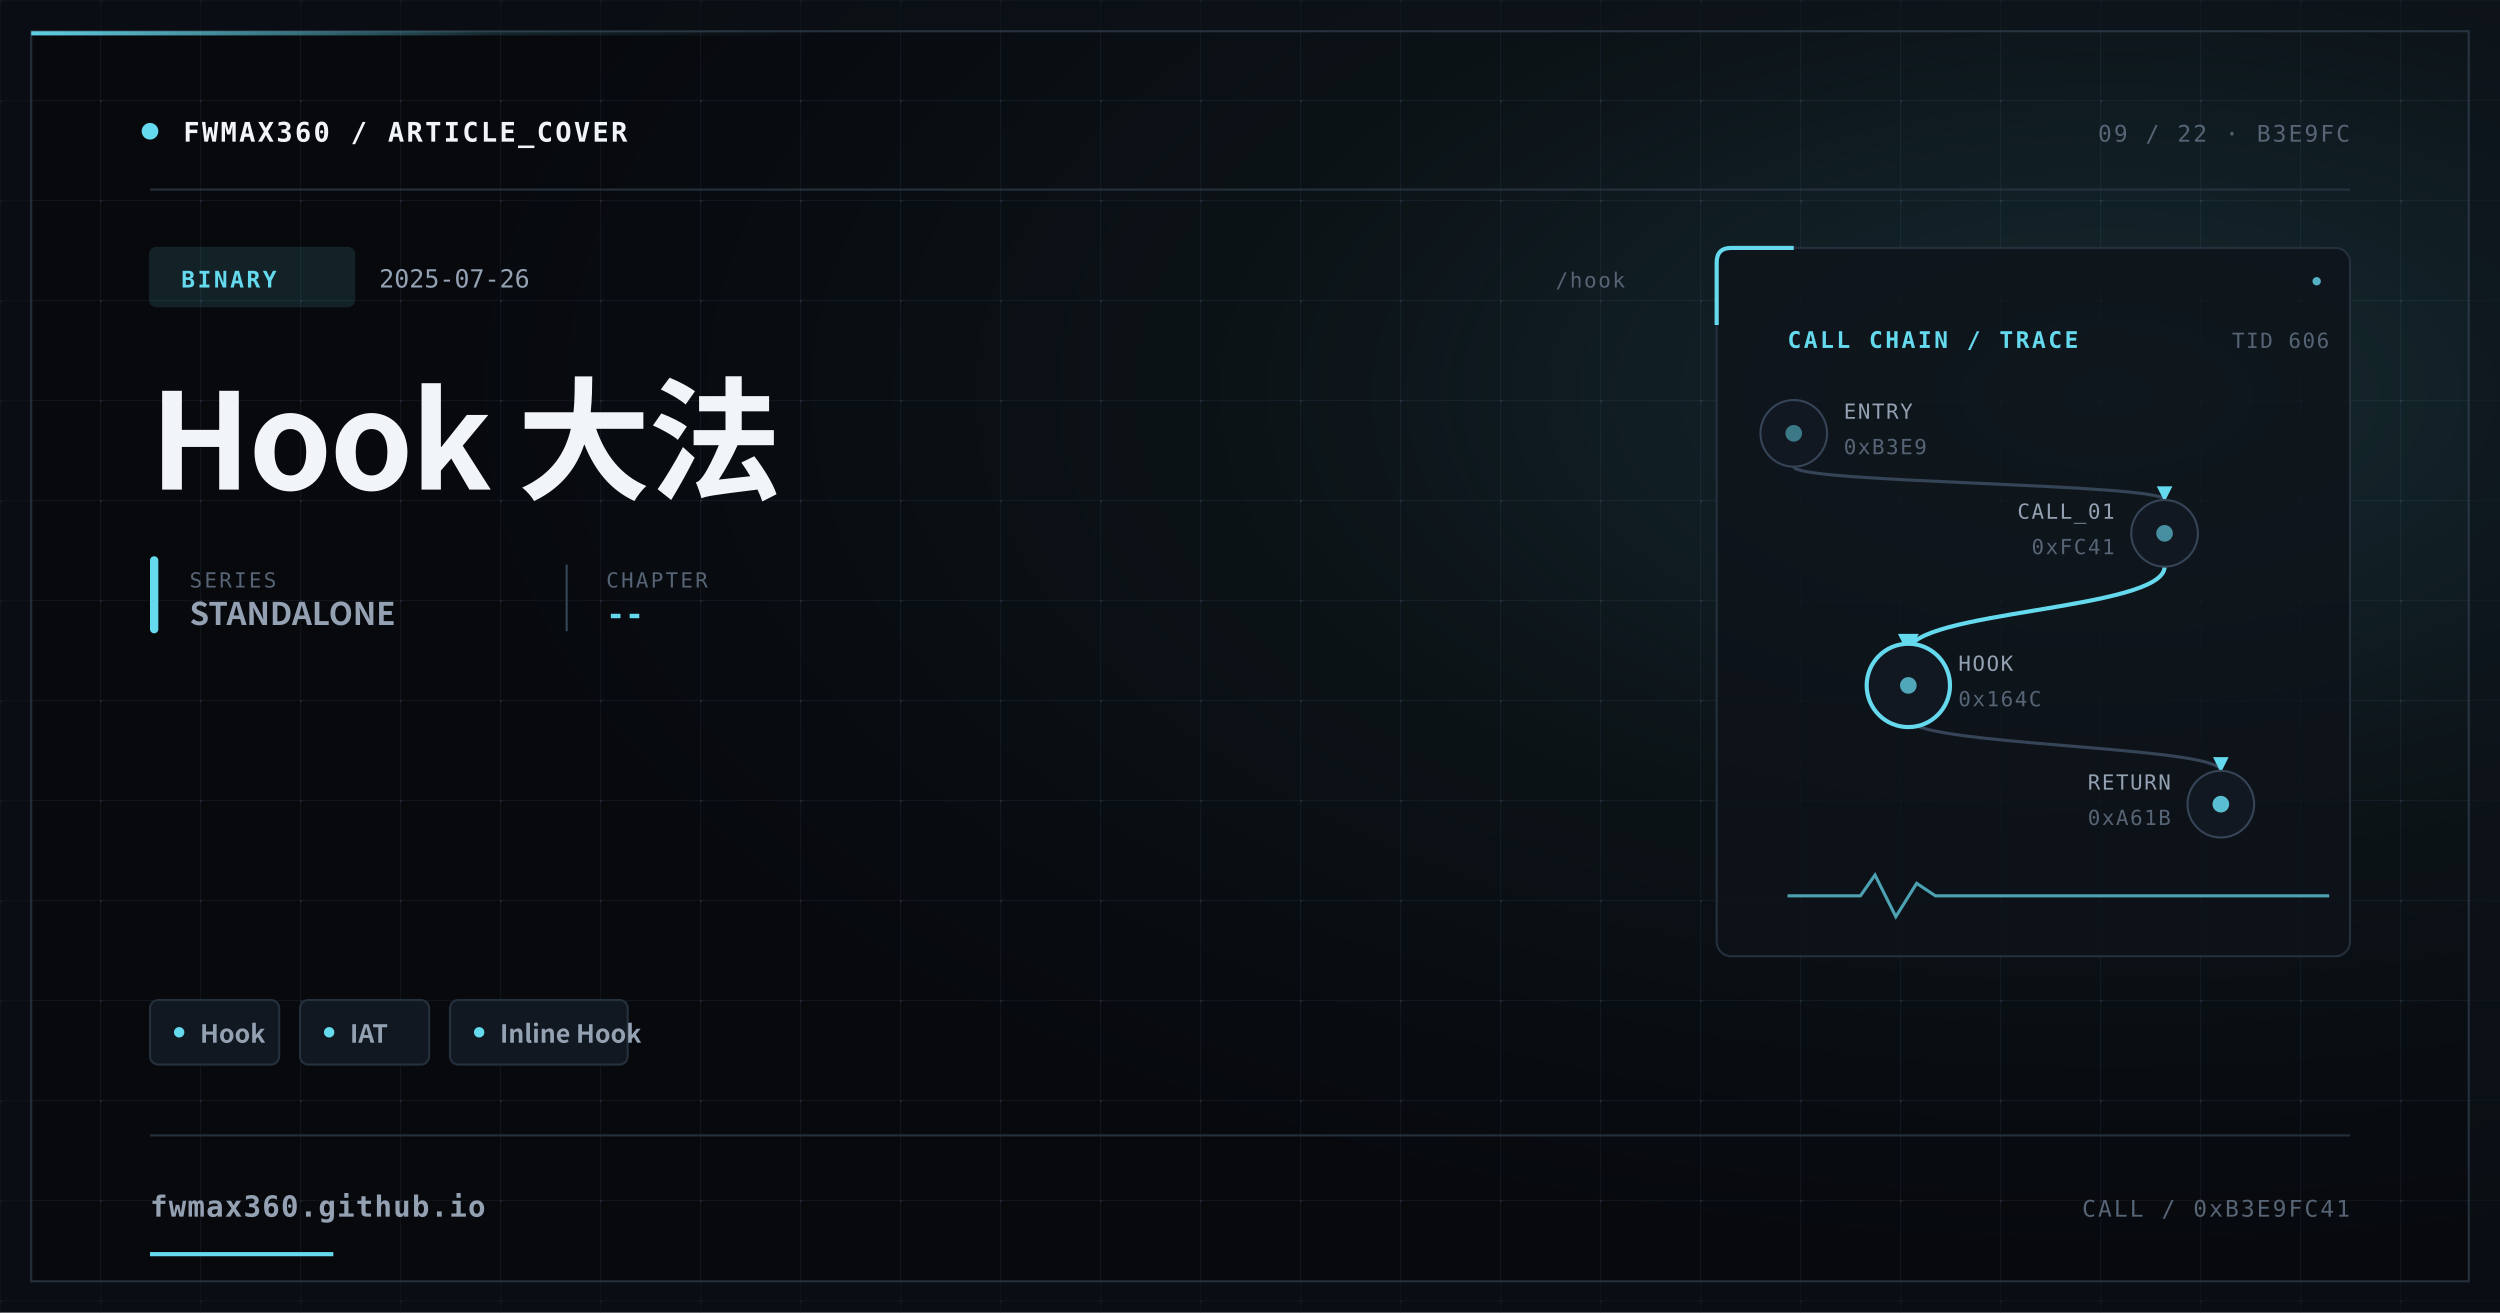
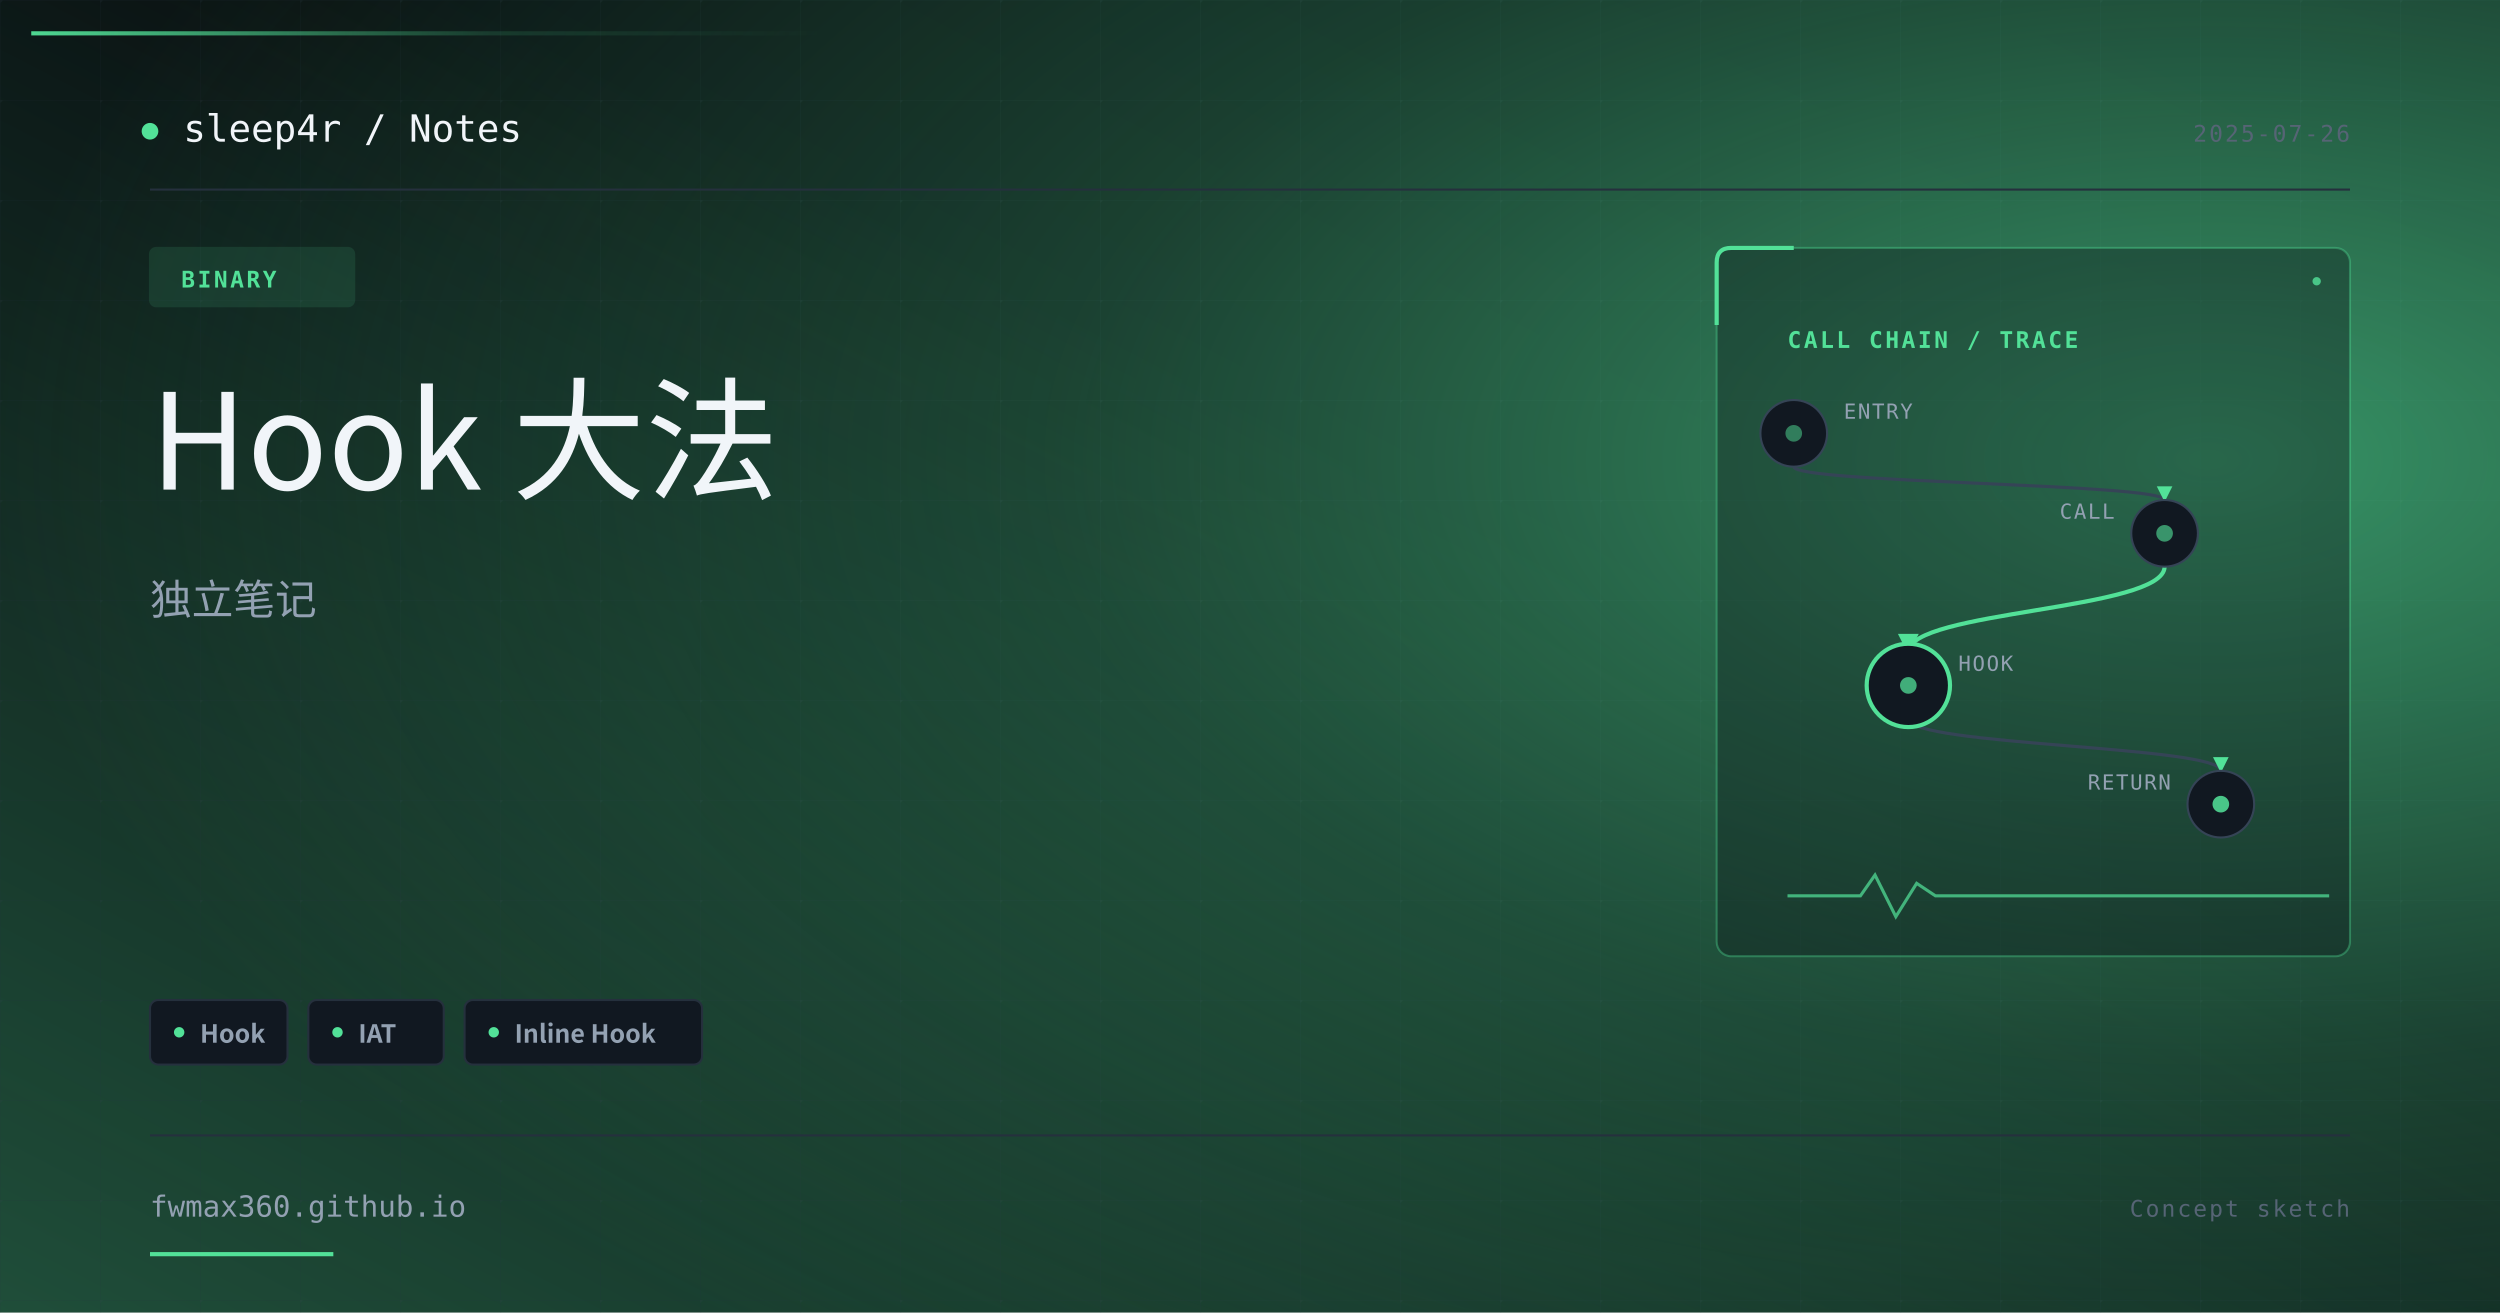
<svg xmlns="http://www.w3.org/2000/svg" width="1200" height="630" viewBox="0 0 1200 630" role="img" aria-labelledby="cover-title cover-desc">
  <defs>
    <pattern id="grid" width="48" height="48" patternUnits="userSpaceOnUse">
      <path d="M 48 0 L 0 0 0 48" fill="none" stroke="#25303d" stroke-width="1" opacity="0.42" />
      <circle cx="0" cy="0" r="1.25" fill="#354456" opacity="0.58" />
    </pattern>
-     <radialGradient id="glow" cx="84%" cy="30%" r="66%">
-       <stop offset="0" stop-color="#65d9ed" stop-opacity="0.16" />
-       <stop offset="0.52" stop-color="#65d9ed" stop-opacity="0.045" />
-       <stop offset="1" stop-color="#65d9ed" stop-opacity="0" />
+     <radialGradient id="glow" cx="88%" cy="35%" r="88%">
+       <stop offset="0" stop-color="#52e198" stop-opacity="0.64" />
+       <stop offset="0.52" stop-color="#52e198" stop-opacity="0.24" />
+       <stop offset="1" stop-color="#52e198" stop-opacity="0" />
    </radialGradient>
+     <linearGradient id="wash" x1="0" y1="1" x2="1" y2="0">
+       <stop offset="0" stop-color="#52e198" stop-opacity="0.32" />
+       <stop offset="0.6" stop-color="#52e198" stop-opacity="0.025" />
+       <stop offset="1" stop-color="#52e198" stop-opacity="0" />
+     </linearGradient>
    <linearGradient id="rail" x1="0" y1="0" x2="1" y2="0">
-       <stop offset="0" stop-color="#65d9ed" stop-opacity="0.95" />
-       <stop offset="0.58" stop-color="#65d9ed" stop-opacity="0.14" />
-       <stop offset="1" stop-color="#65d9ed" stop-opacity="0" />
+       <stop offset="0" stop-color="#52e198" stop-opacity="0.95" />
+       <stop offset="0.58" stop-color="#52e198" stop-opacity="0.14" />
+       <stop offset="1" stop-color="#52e198" stop-opacity="0" />
    </linearGradient>
    <marker id="arrow" viewBox="0 0 8 8" refX="7" refY="4" markerWidth="5" markerHeight="5" orient="auto-start-reverse">
-       <path d="M 0 0 L 8 4 L 0 8 z" fill="#65d9ed" />
+       <path d="M 0 0 L 8 4 L 0 8 z" fill="#52e198" />
    </marker>
    <style>
      .mono { font-family: 'JetBrains Mono', 'SFMono-Regular', Menlo, Consolas, monospace; }
-       .sans { font-family: 'Hiragino Sans GB', 'PingFang SC', 'Microsoft YaHei', 'Noto Sans CJK SC', sans-serif; }
+       .sans { font-family: 'Helvetica Neue', 'PingFang SC', 'Hiragino Sans GB', 'Microsoft YaHei', 'Noto Sans CJK SC', sans-serif; }
      .micro { font-family: 'JetBrains Mono', 'SFMono-Regular', Menlo, Consolas, monospace; font-size: 10px; letter-spacing: .75px; }
-       .chip { font-family: 'Hiragino Sans GB', 'PingFang SC', 'Microsoft YaHei', 'Noto Sans CJK SC', sans-serif; font-size: 12px; font-weight: 600; }
+       .chip { font-family: 'Helvetica Neue', 'PingFang SC', 'Hiragino Sans GB', 'Microsoft YaHei', 'Noto Sans CJK SC', sans-serif; font-size: 12px; font-weight: 600; }
      .diagram-label { font-family: 'JetBrains Mono', 'SFMono-Regular', Menlo, Consolas, monospace; font-size: 11px; font-weight: 700; letter-spacing: 1.2px; }
    </style>
  </defs>
  <rect width="1200" height="630" fill="#07090d" />
-   <rect width="1200" height="630" fill="url(#grid)" opacity="0.7" />
+   <rect width="1200" height="630" fill="url(#wash)" />
+   <rect width="1200" height="630" fill="url(#grid)" opacity="0.25" />
  <rect width="1200" height="630" fill="url(#glow)" />
-   <path d="M 0 0 H 1200 V 630 H 0 Z M 15 15 V 615 H 1185 V 15 Z" fill="#0d1219" fill-rule="evenodd" opacity="0.54" />
-   <rect x="15" y="15" width="1170" height="600" fill="none" stroke="#354456" stroke-width="1" opacity="0.64" />
  <rect x="15" y="15" width="380" height="2" fill="url(#rail)" />
-   <circle cx="72" cy="63" r="4" fill="#65d9ed" />
-   <text x="88" y="68" class="mono" font-size="13" font-weight="700" letter-spacing="1.1" fill="#f1f5f9">FWMAX360 / ARTICLE_COVER</text>
-   <text x="1128" y="68" class="mono" font-size="11" text-anchor="end" letter-spacing="1" fill="#566475">09 / 22 · B3E9FC</text>
+   <circle cx="72" cy="63" r="4" fill="#52e198" />
+   <text x="88" y="68" class="mono" font-size="18" font-weight="500" letter-spacing="0" fill="#f1f5f9">sleep4r / Notes</text>
+   <text x="1128" y="68" class="mono" font-size="11" text-anchor="end" letter-spacing="1" fill="#566475">2025-07-26</text>
  <line x1="72" y1="91" x2="1128" y2="91" stroke="#25303d" />
-   <rect x="72" y="119" width="98" height="28" rx="3" fill="#65d9ed" opacity="0.12" stroke="#65d9ed" />
-   <text x="87" y="138" class="mono" font-size="11" font-weight="700" letter-spacing="1.2" fill="#65d9ed">BINARY</text>
-   <text x="182" y="138" class="mono" font-size="12" fill="#93a1b2">2025-07-26</text>
-   <text x="780" y="138" class="mono" font-size="10" text-anchor="end" letter-spacing=".8" fill="#566475">/hook</text>
-   <text class="sans" font-size="64" font-weight="760" letter-spacing="-1.1" fill="#f1f5f9">
+   <rect x="72" y="119" width="98" height="28" rx="3" fill="#52e198" opacity="0.12" stroke="#52e198" />
+   <text x="87" y="138" class="mono" font-size="11" font-weight="700" letter-spacing="1.2" fill="#52e198">BINARY</text>
+   <text class="sans" font-size="64" font-weight="400" letter-spacing="0" fill="#f1f5f9">
    <tspan x="72" y="235">Hook 大法</tspan>
  </text>
-   <rect x="72" y="267" width="4" height="37" rx="2" fill="#65d9ed" />
-   <text x="91" y="282" class="mono" font-size="10" letter-spacing="1.1" fill="#566475">SERIES</text>
-   <text x="91" y="300" class="sans" font-size="15" font-weight="700" fill="#93a1b2">STANDALONE</text>
-   <line x1="272" y1="271" x2="272" y2="303" stroke="#354456" />
-   <text x="291" y="282" class="mono" font-size="10" letter-spacing="1.1" fill="#566475">CHAPTER</text>
-   <text x="291" y="300" class="mono" font-size="15" font-weight="700" fill="#65d9ed">--</text>
-   <rect x="824" y="119" width="304" height="340" rx="7" fill="#0d1219" fill-opacity="0.78" stroke="#25303d" />
-   <path d="M 824 156 V 126 Q 824 119 831 119 H 861" fill="none" stroke="#65d9ed" stroke-width="2" />
-   <circle cx="1112" cy="135" r="2" fill="#65d9ed" opacity="0.8" />
-   <text x="858" y="167" class="diagram-label" fill="#65d9ed">CALL CHAIN / TRACE</text>
-   <text x="1118" y="167" class="micro" text-anchor="end" fill="#566475">TID 606</text>
+   <text x="72" y="295" class="sans" font-size="20" font-weight="400" fill="#93a1b2">独立笔记</text>
+   <rect x="824" y="119" width="304" height="340" rx="7" fill="#0d1219" fill-opacity="0.35" stroke="#52e198" stroke-opacity="0.35" />
+   <path d="M 824 156 V 126 Q 824 119 831 119 H 861" fill="none" stroke="#52e198" stroke-width="2" />
+   <circle cx="1112" cy="135" r="2" fill="#52e198" opacity="0.8" />
+   <text x="858" y="167" class="diagram-label" fill="#52e198">CALL CHAIN / TRACE</text>
  <path d="M 861 224 C 861 232, 1039 232, 1039 240" fill="none" stroke="#354456" stroke-width="1.5" marker-end="url(#arrow)" />
-   <path d="M 1039 272 C 1039 293, 916 293, 916 313" fill="none" stroke="#65d9ed" stroke-width="2" marker-end="url(#arrow)" />
+   <path d="M 1039 272 C 1039 293, 916 293, 916 313" fill="none" stroke="#52e198" stroke-width="2" marker-end="url(#arrow)" />
  <path d="M 916 345 C 916 358, 1066 358, 1066 370" fill="none" stroke="#354456" stroke-width="1.5" marker-end="url(#arrow)" />
  <circle cx="861" cy="208" r="16" fill="#111821" stroke="#354456" stroke-width="1" />
-   <circle cx="861" cy="208" r="4" fill="#65d9ed" opacity="0.5" />
+   <circle cx="861" cy="208" r="4" fill="#52e198" opacity="0.5" />
  <text x="885" y="201" class="micro" text-anchor="start" fill="#93a1b2">ENTRY</text>
-   <text x="885" y="218" class="micro" text-anchor="start" fill="#566475">0xB3E9</text>
  <circle cx="1039" cy="256" r="16" fill="#111821" stroke="#354456" stroke-width="1" />
-   <circle cx="1039" cy="256" r="4" fill="#65d9ed" opacity="0.62" />
-   <text x="1015" y="249" class="micro" text-anchor="end" fill="#93a1b2">CALL_01</text>
-   <text x="1015" y="266" class="micro" text-anchor="end" fill="#566475">0xFC41</text>
-   <circle cx="916" cy="329" r="20" fill="#111821" stroke="#65d9ed" stroke-width="2" />
-   <circle cx="916" cy="329" r="4" fill="#65d9ed" opacity="0.74" />
+   <circle cx="1039" cy="256" r="4" fill="#52e198" opacity="0.62" />
+   <text x="1015" y="249" class="micro" text-anchor="end" fill="#93a1b2">CALL</text>
+   <circle cx="916" cy="329" r="20" fill="#111821" stroke="#52e198" stroke-width="2" />
+   <circle cx="916" cy="329" r="4" fill="#52e198" opacity="0.74" />
  <text x="940" y="322" class="micro" text-anchor="start" fill="#93a1b2">HOOK</text>
-   <text x="940" y="339" class="micro" text-anchor="start" fill="#566475">0x164C</text>
  <circle cx="1066" cy="386" r="16" fill="#111821" stroke="#354456" stroke-width="1" />
-   <circle cx="1066" cy="386" r="4" fill="#65d9ed" opacity="0.86" />
+   <circle cx="1066" cy="386" r="4" fill="#52e198" opacity="0.86" />
  <text x="1042" y="379" class="micro" text-anchor="end" fill="#93a1b2">RETURN</text>
-   <text x="1042" y="396" class="micro" text-anchor="end" fill="#566475">0xA61B</text>
-   <path d="M 858 430 h 35 l 7 -10 10 20 10 -16 9 6 h 189" fill="none" stroke="#65d9ed" stroke-width="1.5" opacity="0.72" />
-   <rect x="72" y="480" width="62" height="31" rx="4" fill="#111821" stroke="#25303d" />
-   <circle cx="86" cy="495.5" r="2.5" fill="#65d9ed" />
+   <path d="M 858 430 h 35 l 7 -10 10 20 10 -16 9 6 h 189" fill="none" stroke="#52e198" stroke-width="1.5" opacity="0.72" />
+   <rect x="72" y="480" width="66" height="31" rx="4" fill="#111821" stroke="#25303d" />
+   <circle cx="86" cy="495.5" r="2.5" fill="#52e198" />
  <text x="96" y="500.5" class="chip" fill="#93a1b2">Hook</text>
-   <rect x="144" y="480" width="62" height="31" rx="4" fill="#111821" stroke="#25303d" />
-   <circle cx="158" cy="495.5" r="2.5" fill="#65d9ed" />
-   <text x="168" y="500.5" class="chip" fill="#93a1b2">IAT</text>
-   <rect x="216" y="480" width="85.29" height="31" rx="4" fill="#111821" stroke="#25303d" />
-   <circle cx="230" cy="495.5" r="2.5" fill="#65d9ed" />
-   <text x="240" y="500.5" class="chip" fill="#93a1b2">Inline Hook</text>
+   <rect x="148" y="480" width="65" height="31" rx="4" fill="#111821" stroke="#25303d" />
+   <circle cx="162" cy="495.5" r="2.5" fill="#52e198" />
+   <text x="172" y="500.5" class="chip" fill="#93a1b2">IAT</text>
+   <rect x="223" y="480" width="114" height="31" rx="4" fill="#111821" stroke="#25303d" />
+   <circle cx="237" cy="495.5" r="2.5" fill="#52e198" />
+   <text x="247" y="500.5" class="chip" fill="#93a1b2">Inline Hook</text>
  <line x1="72" y1="545" x2="1128" y2="545" stroke="#25303d" />
-   <text x="72" y="584" class="mono" font-size="14" font-weight="700" letter-spacing=".55" fill="#93a1b2">fwmax360.github.io</text>
-   <text x="1128" y="584" class="mono" font-size="11" text-anchor="end" letter-spacing="1" fill="#566475">CALL / 0xB3E9FC41</text>
-   <rect x="72" y="601" width="88" height="2" fill="#65d9ed" />
+   <text x="72" y="584" class="mono" font-size="14" font-weight="400" letter-spacing="0" fill="#93a1b2">fwmax360.github.io</text>
+   <text x="1128" y="584" class="mono" font-size="11" text-anchor="end" letter-spacing="1" fill="#566475">Concept sketch</text>
+   <rect x="72" y="601" width="88" height="2" fill="#52e198" />
</svg>
